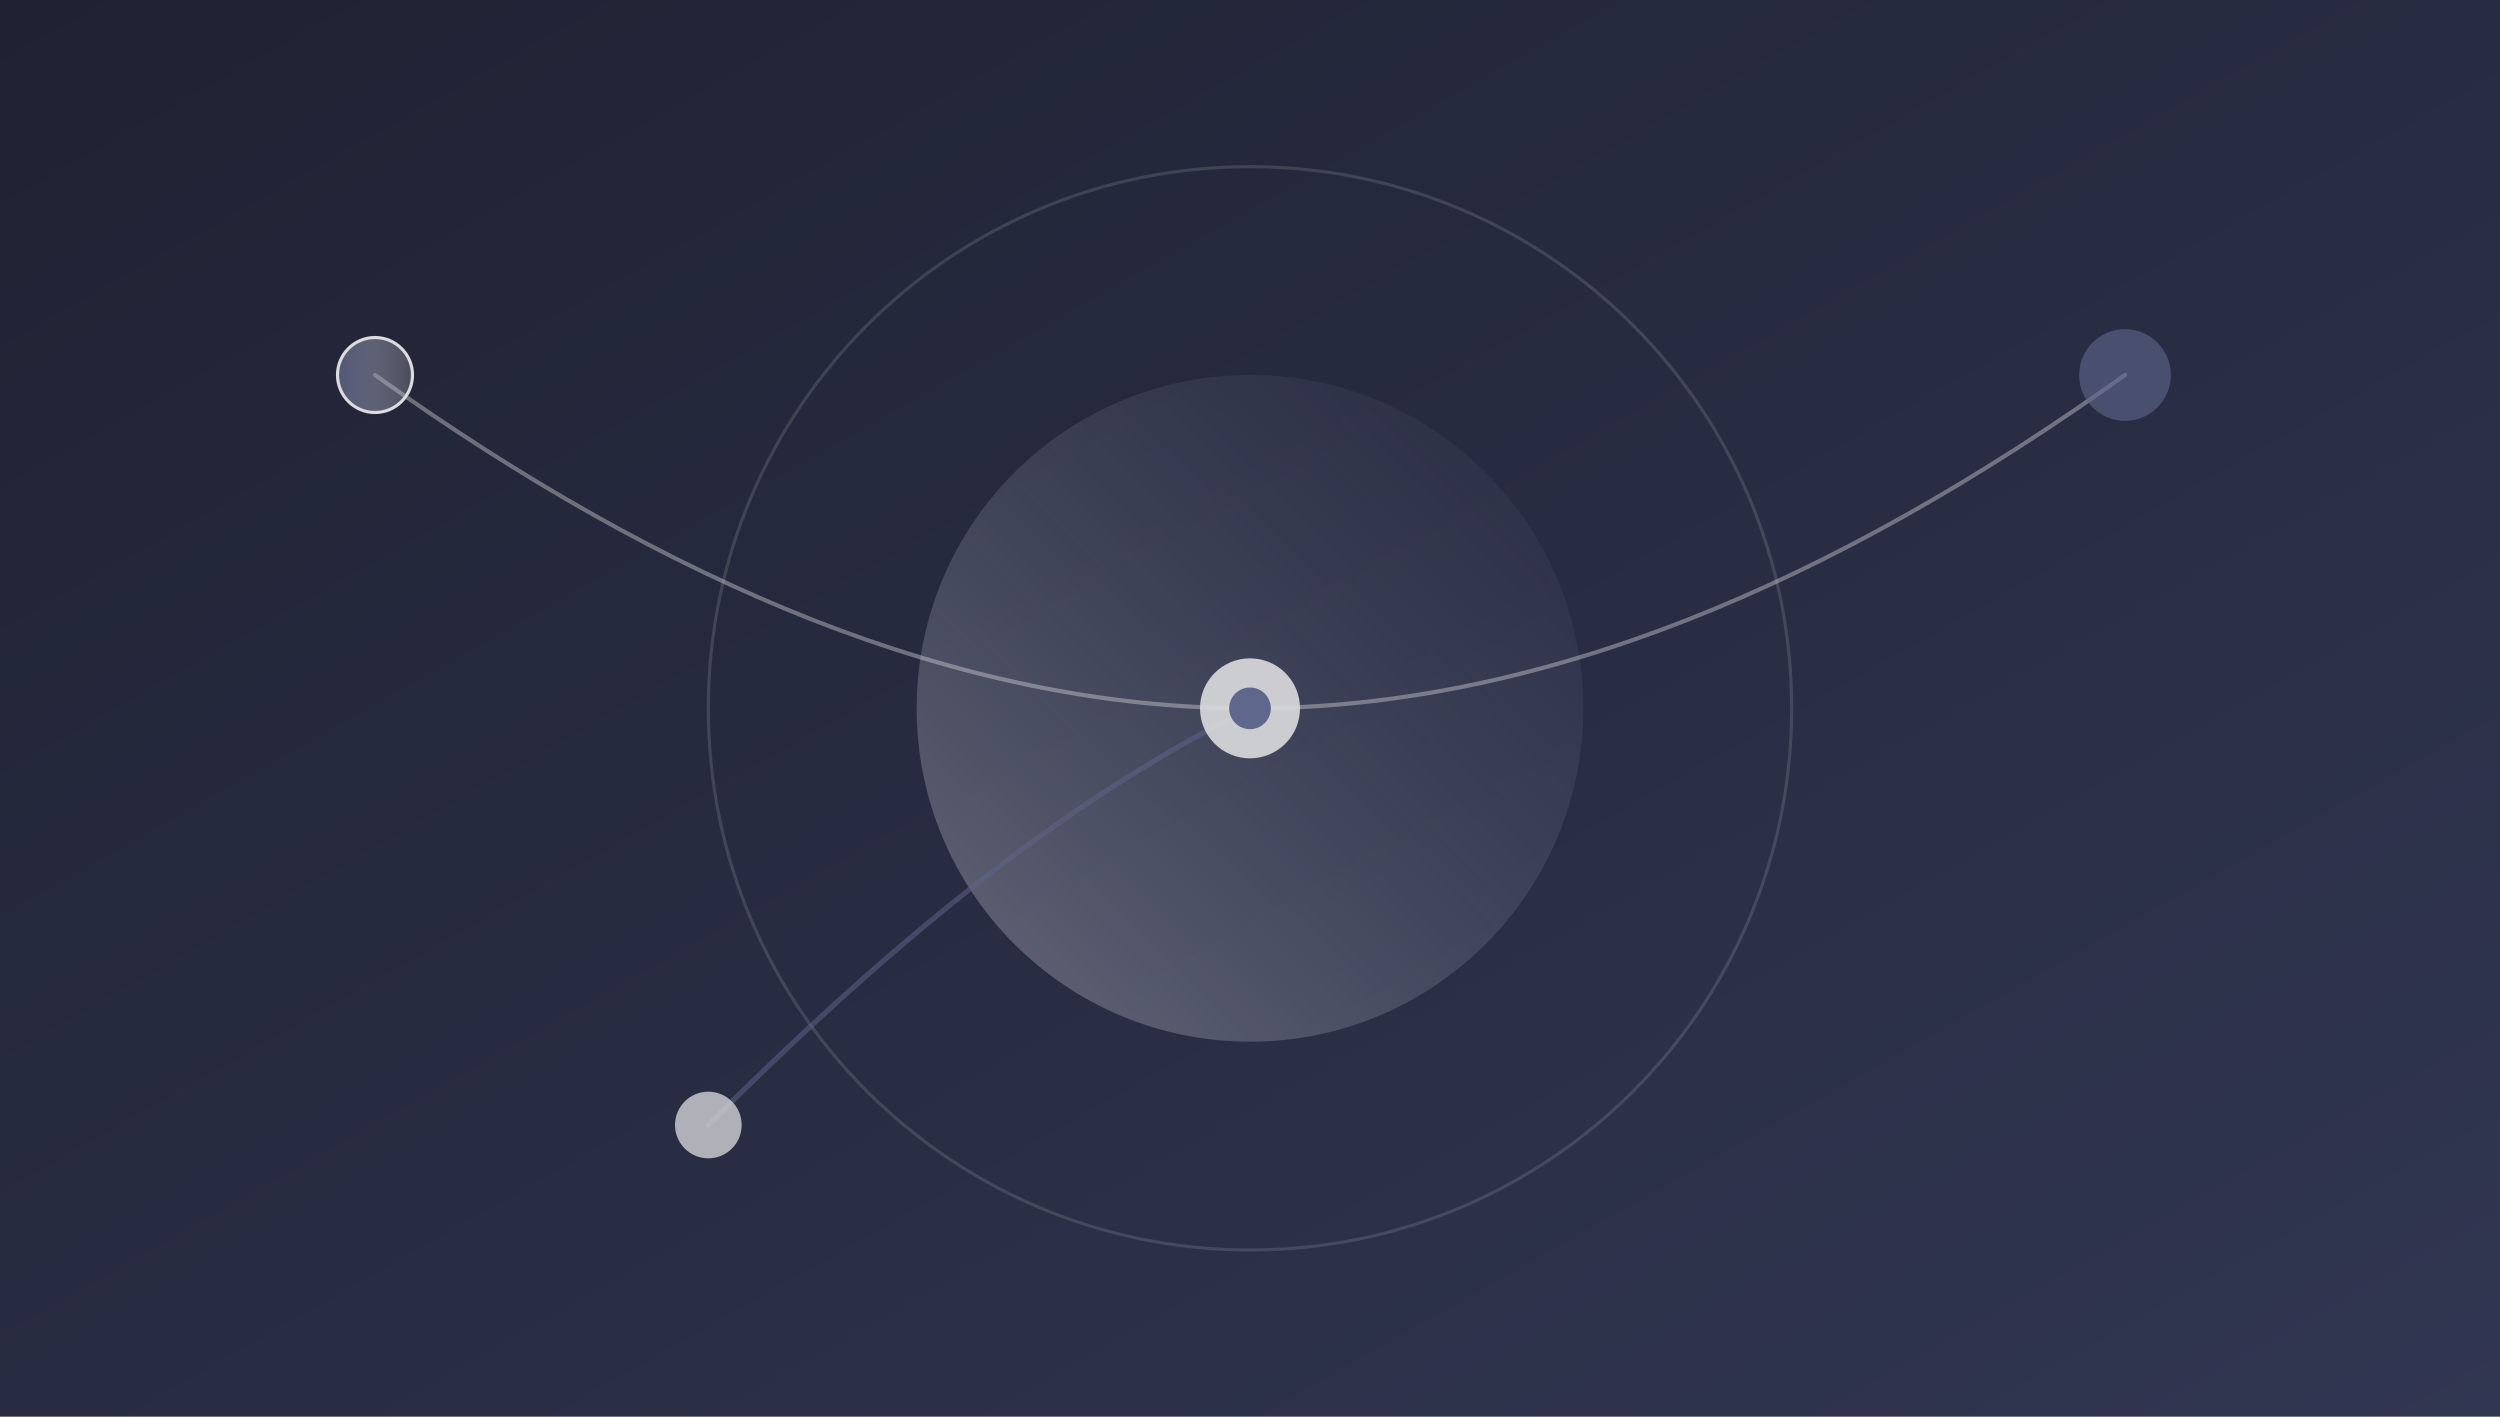
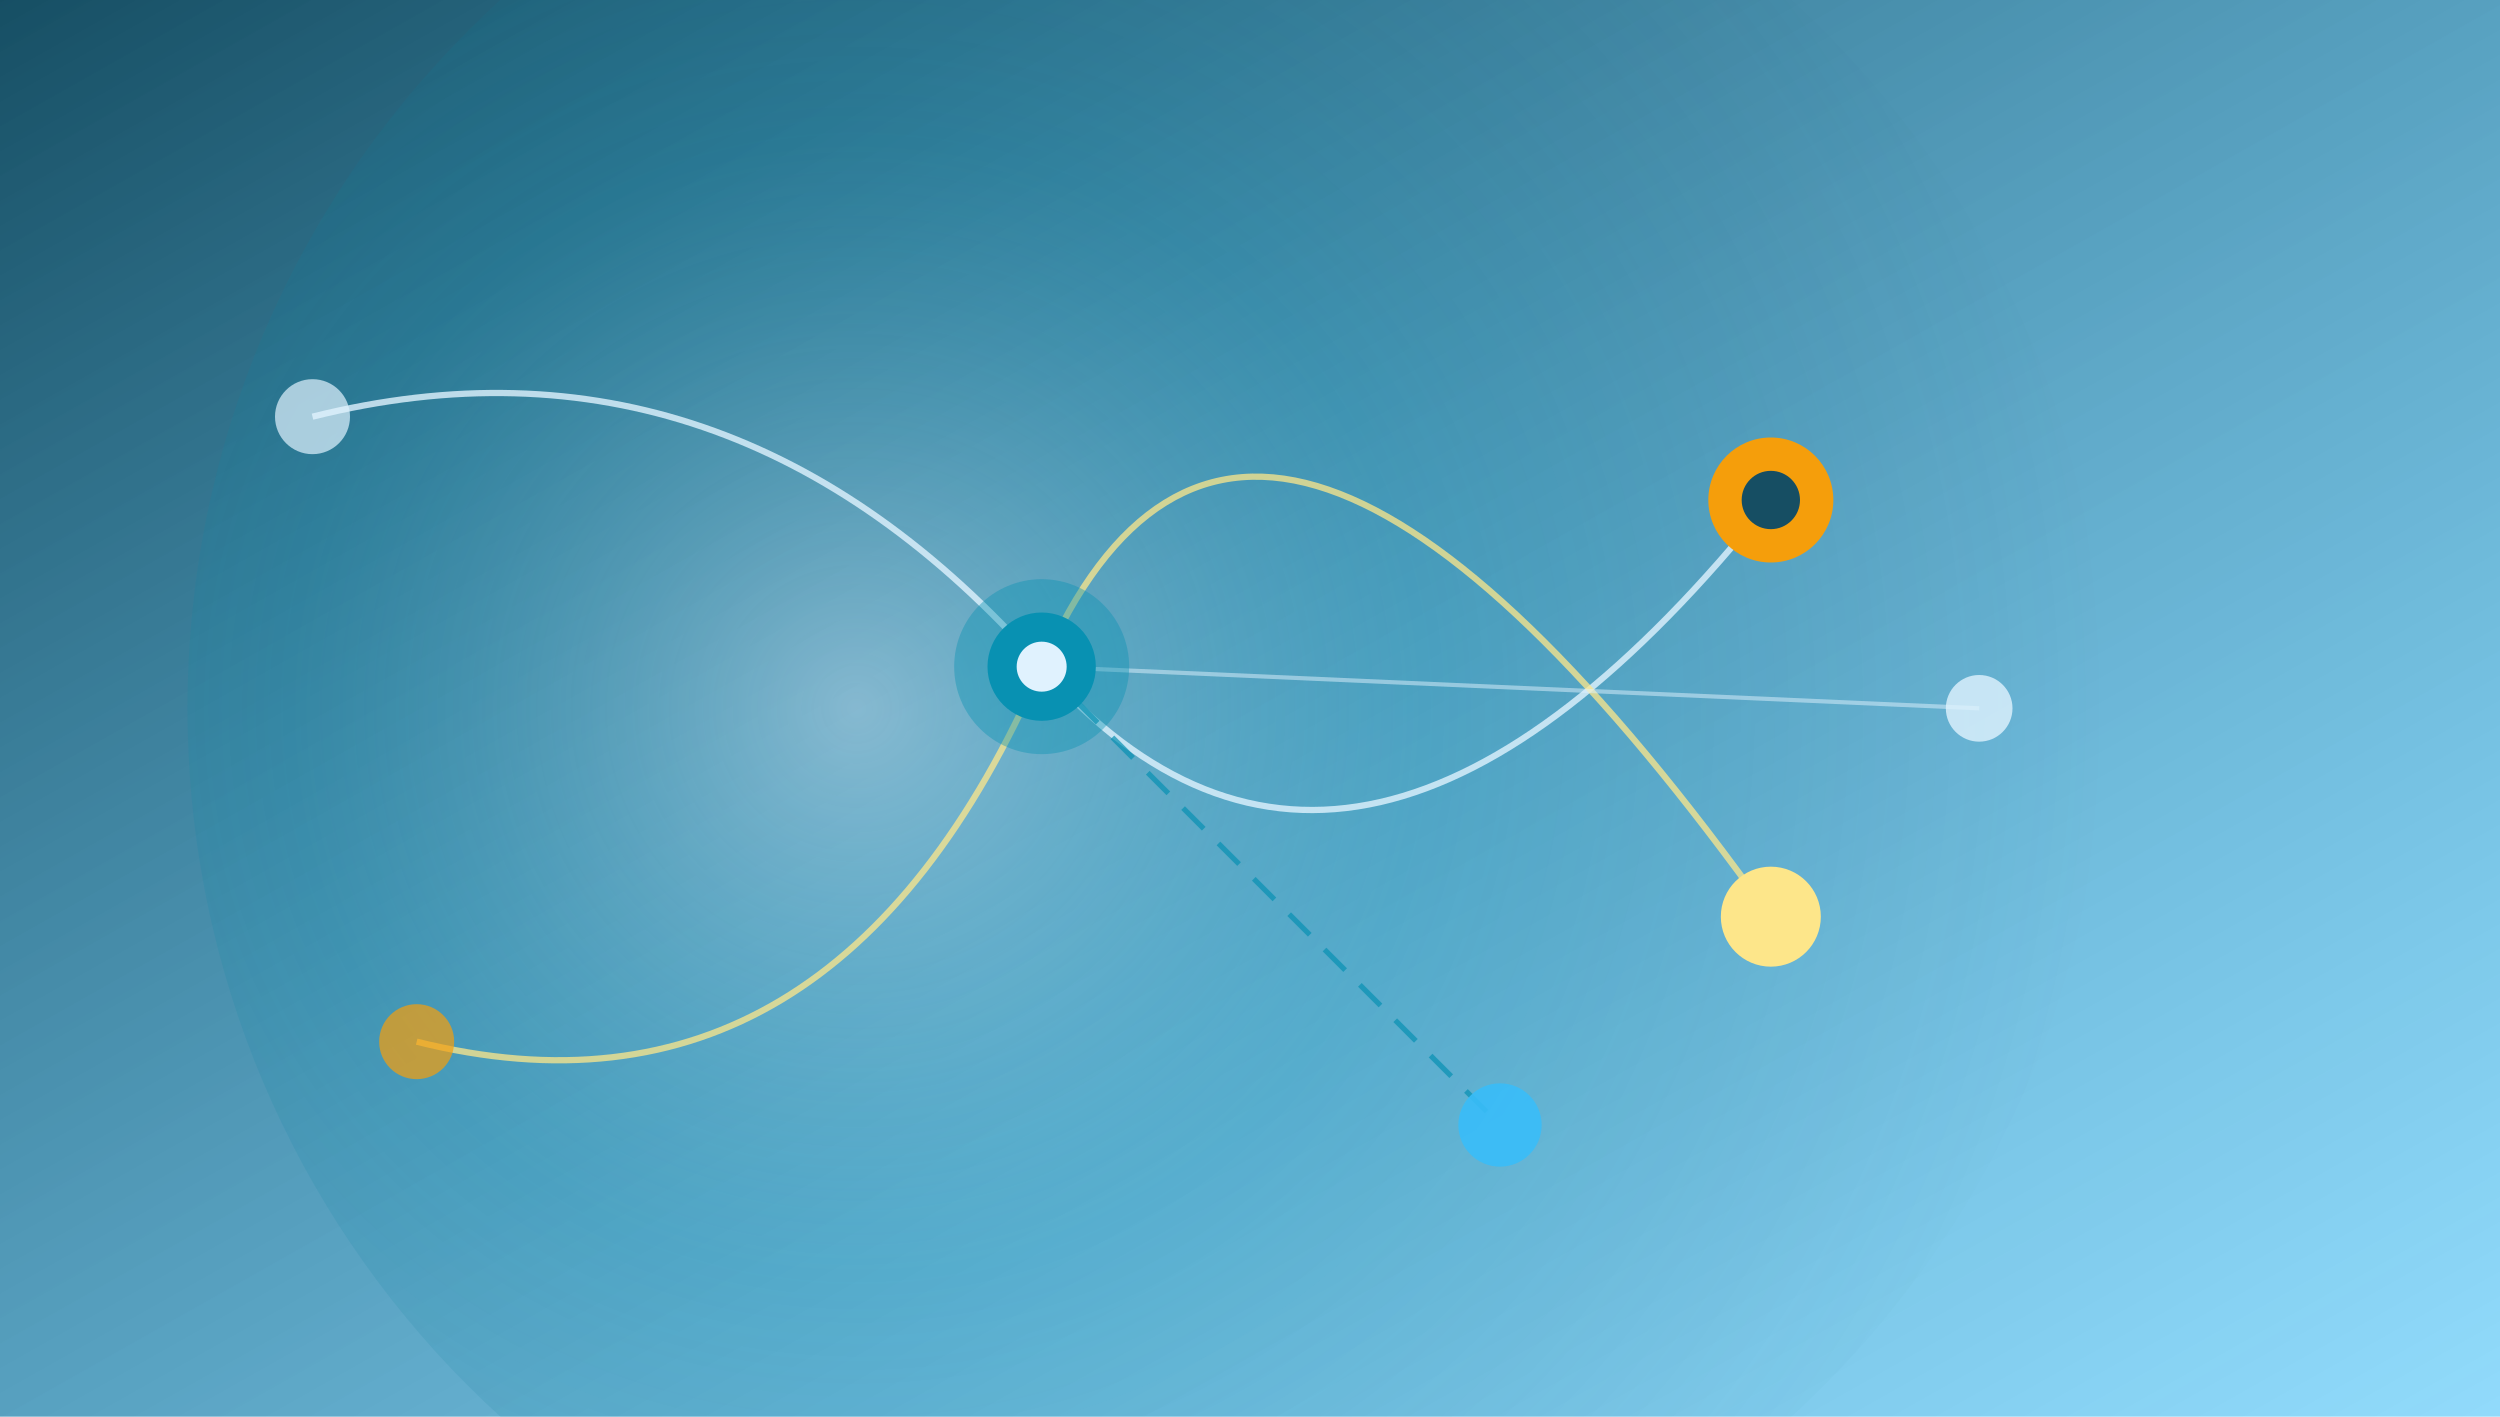
<svg xmlns="http://www.w3.org/2000/svg" viewBox="0 0 1200 680" preserveAspectRatio="xMidYMid slice" width="100%" height="100%">
  <defs>
-     <linearGradient id="gbg" x1="0%" y1="0%" x2="100%" y2="100%">
-       <stop offset="0%" stop-color="#1f2232" />
-       <stop offset="100%" stop-color="#313652" />
+     <linearGradient id="grad_event_5" x1="0%" y1="0%" x2="100%" y2="100%">
+       <stop offset="0%" stop-color="#164e63" />
+       <stop offset="100%" stop-color="#38BDF8" stop-opacity="0.55" />
    </linearGradient>
-     <linearGradient id="gm" x1="0%" y1="0%" x2="100%" y2="0%">
-       <stop offset="0%" stop-color="#5f678c" stop-opacity="0.75" />
-       <stop offset="100%" stop-color="#dcdcde" stop-opacity="0.2" />
-     </linearGradient>
-     <linearGradient id="gs" x1="0%" y1="100%" x2="100%" y2="0%">
-       <stop offset="0%" stop-color="#dcdcde" stop-opacity="0.35" />
-       <stop offset="100%" stop-color="#5f678c" stop-opacity="0.05" />
-     </linearGradient>
+     <radialGradient id="glow_event_5" cx="35%" cy="50%" r="65%">
+       <stop offset="0%" stop-color="#E0F2FE" stop-opacity="0.85" />
+       <stop offset="45%" stop-color="#0891B2" stop-opacity="0.4" />
+       <stop offset="100%" stop-color="#164e63" stop-opacity="0" />
+     </radialGradient>
  </defs>
-   <rect width="1200" height="680" fill="url(#gbg)" />
-   <circle cx="600" cy="340" r="260" fill="none" stroke="#dcdcde" stroke-width="1.5" stroke-opacity="0.15" />
-   <circle cx="600" cy="340" r="160" fill="url(#gs)" />
-   <path d="M 180 180 C 320 280, 460 340, 600 340" fill="none" stroke="#dcdcde" stroke-width="2" stroke-opacity="0.4" stroke-linecap="round" />
-   <path d="M 1020 180 C 880 280, 740 340, 600 340" fill="none" stroke="#dcdcde" stroke-width="2" stroke-opacity="0.4" stroke-linecap="round" />
-   <path d="M 340 540 C 440 440, 520 380, 600 340" fill="none" stroke="#5f678c" stroke-width="2.5" stroke-opacity="0.5" stroke-linecap="round" />
-   <circle cx="600" cy="340" r="24" fill="#dcdcde" fill-opacity="0.9" />
-   <circle cx="600" cy="340" r="10" fill="#5f678c" />
-   <circle cx="180" cy="180" r="18" fill="url(#gm)" stroke="#dcdcde" stroke-width="1.5" />
-   <circle cx="1020" cy="180" r="22" fill="#5f678c" fill-opacity="0.6" />
-   <circle cx="340" cy="540" r="16" fill="#dcdcde" fill-opacity="0.75" />
+   <rect width="1200" height="680" fill="url(#grad_event_5)" />
+   <circle cx="550" cy="340" r="460" fill="url(#glow_event_5)" opacity="0.45" />
+   <path d="M 150 200 Q 350 150 500 320 T 850 240" fill="none" stroke="#E0F2FE" stroke-width="3" stroke-opacity="0.8" />
+   <path d="M 200 500 Q 400 550 500 320 T 850 440" fill="none" stroke="#FDE68A" stroke-width="3" stroke-opacity="0.75" />
+   <path d="M 500 320 L 720 540" fill="none" stroke="#0891B2" stroke-width="2.5" stroke-opacity="0.7" stroke-dasharray="14 10" />
+   <path d="M 500 320 L 950 340" fill="none" stroke="#E0F2FE" stroke-width="2" stroke-opacity="0.5" />
+   <circle cx="500" cy="320" r="42" fill="#0891B2" opacity="0.4" />
+   <circle cx="500" cy="320" r="26" fill="#0891B2" />
+   <circle cx="500" cy="320" r="12" fill="#E0F2FE" />
+   <circle cx="850" cy="240" r="30" fill="#F59E0B" />
+   <circle cx="850" cy="240" r="14" fill="#164e63" />
+   <circle cx="850" cy="440" r="24" fill="#FDE68A" />
+   <circle cx="720" cy="540" r="20" fill="#38BDF8" opacity="0.9" />
+   <circle cx="950" cy="340" r="16" fill="#E0F2FE" opacity="0.8" />
+   <circle cx="150" cy="200" r="18" fill="#E0F2FE" opacity="0.7" />
+   <circle cx="200" cy="500" r="18" fill="#F59E0B" opacity="0.7" />
</svg>
